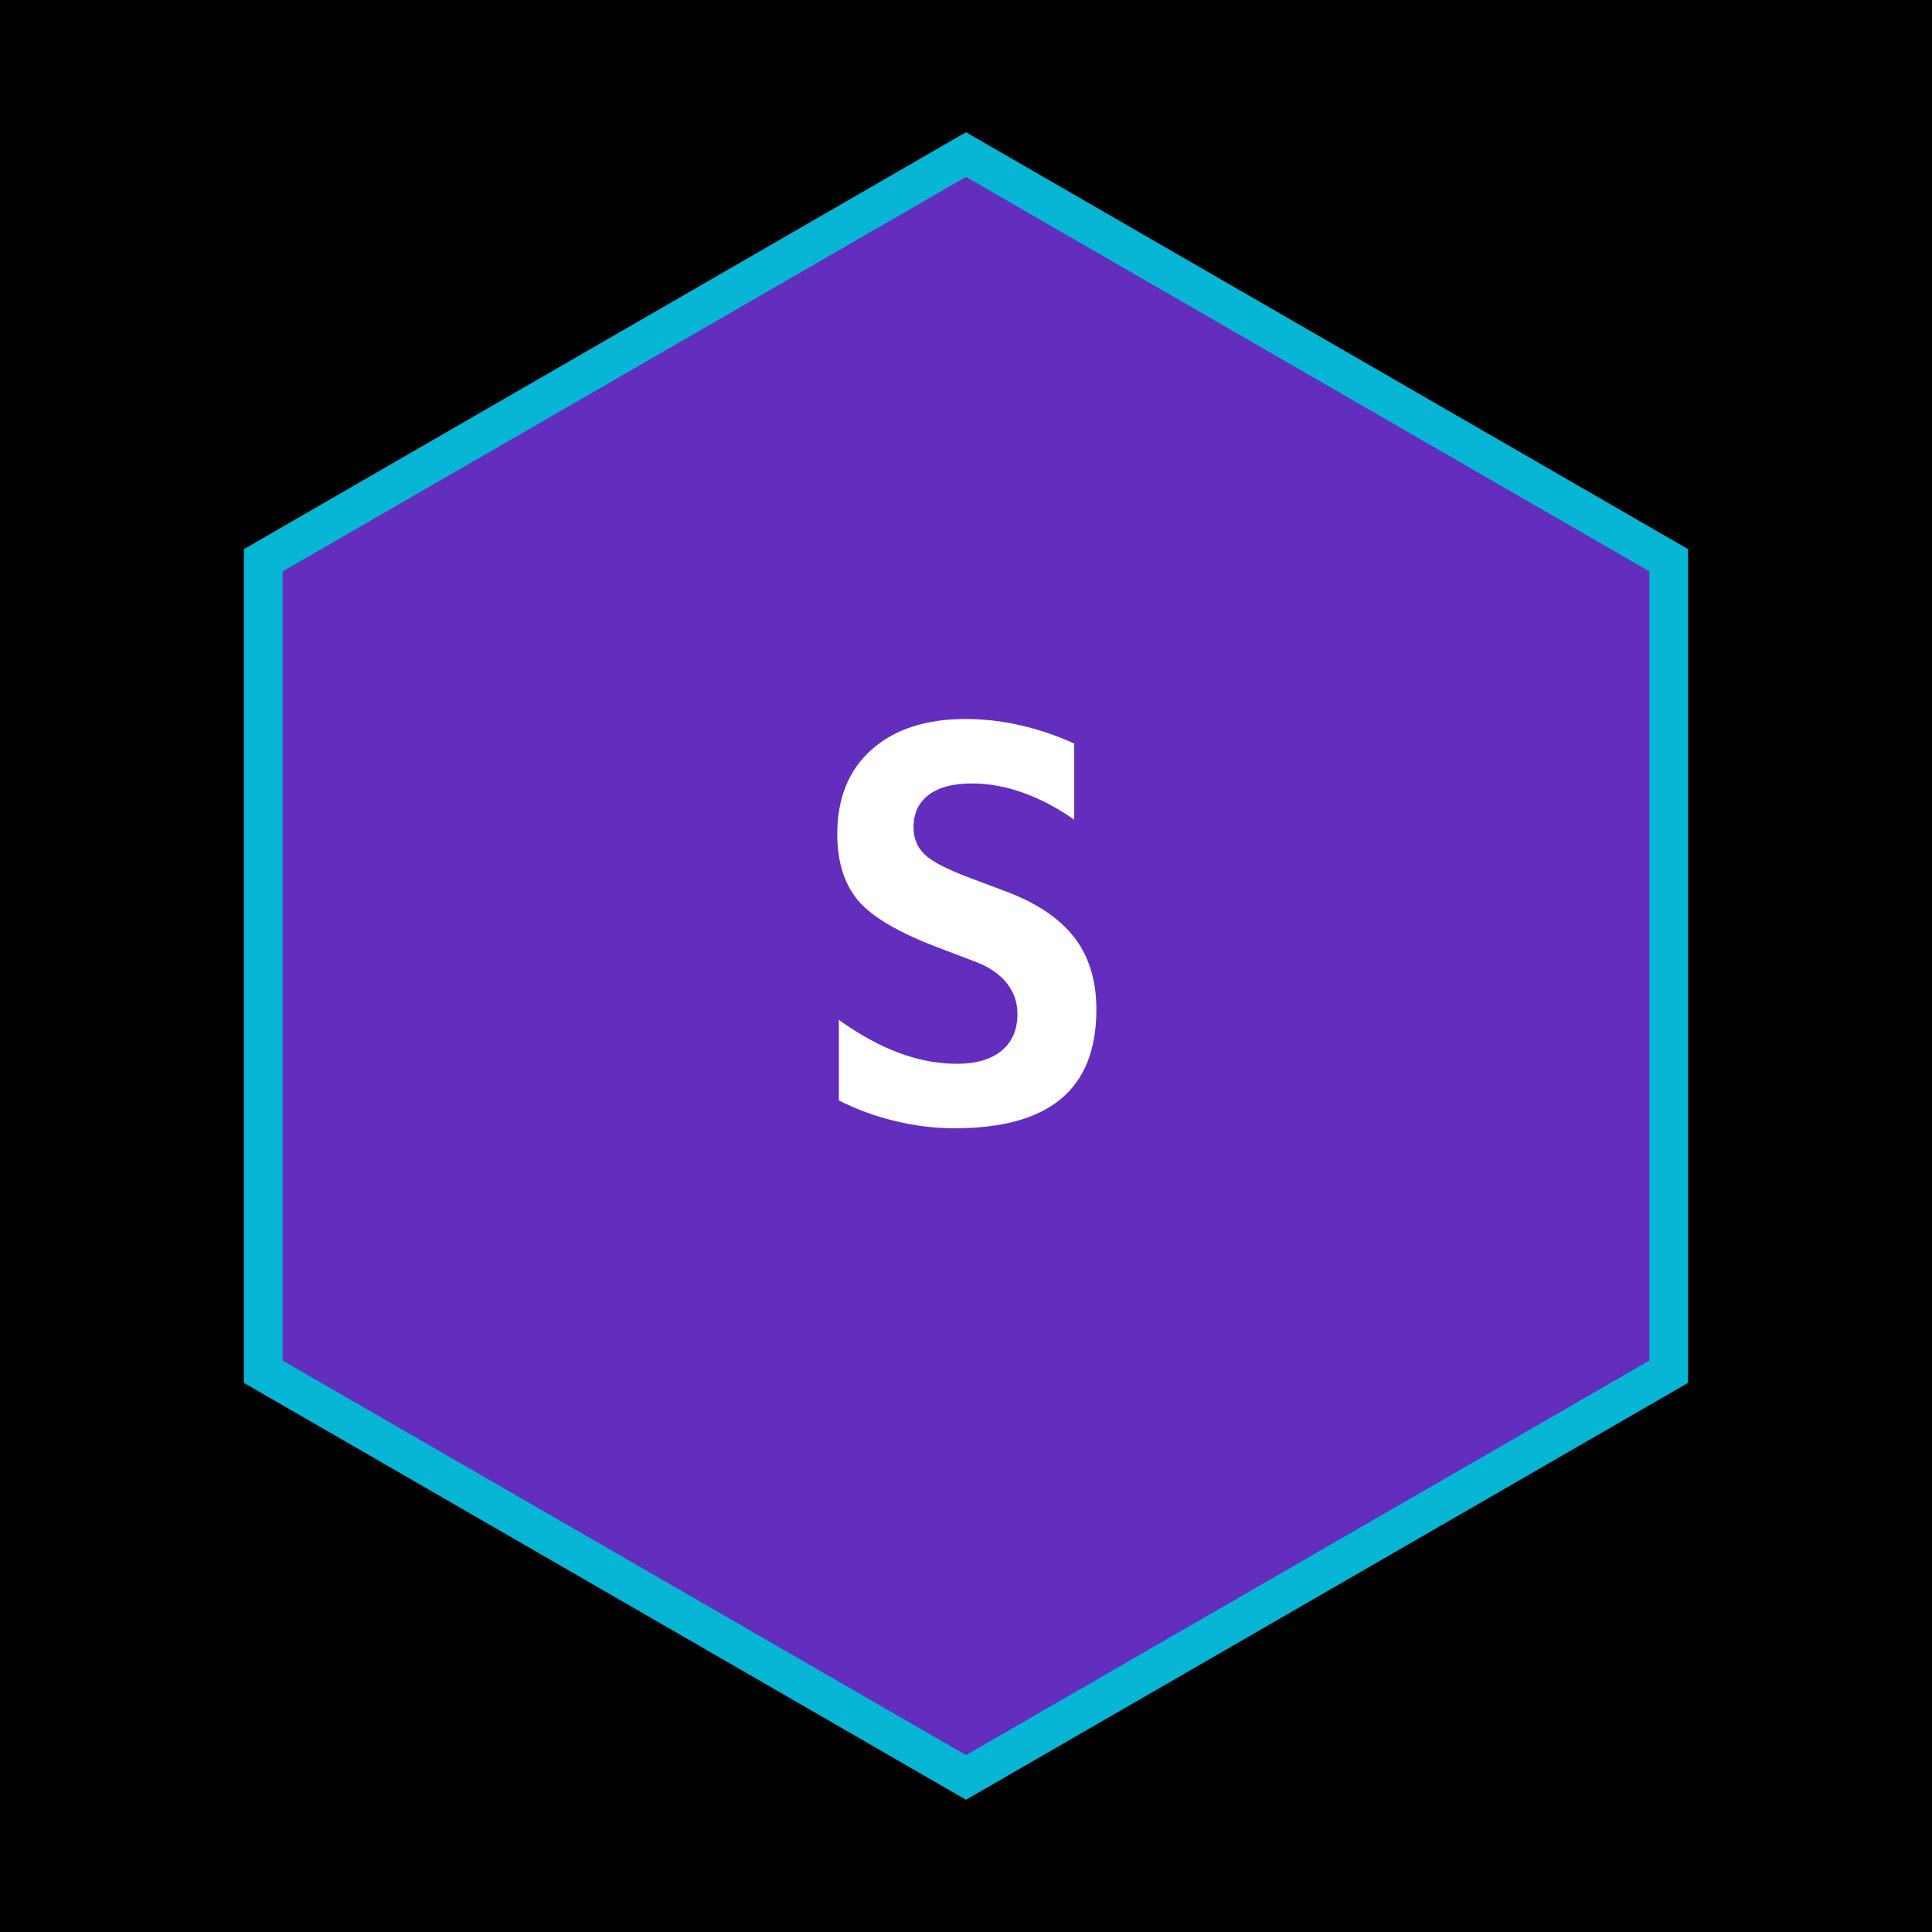
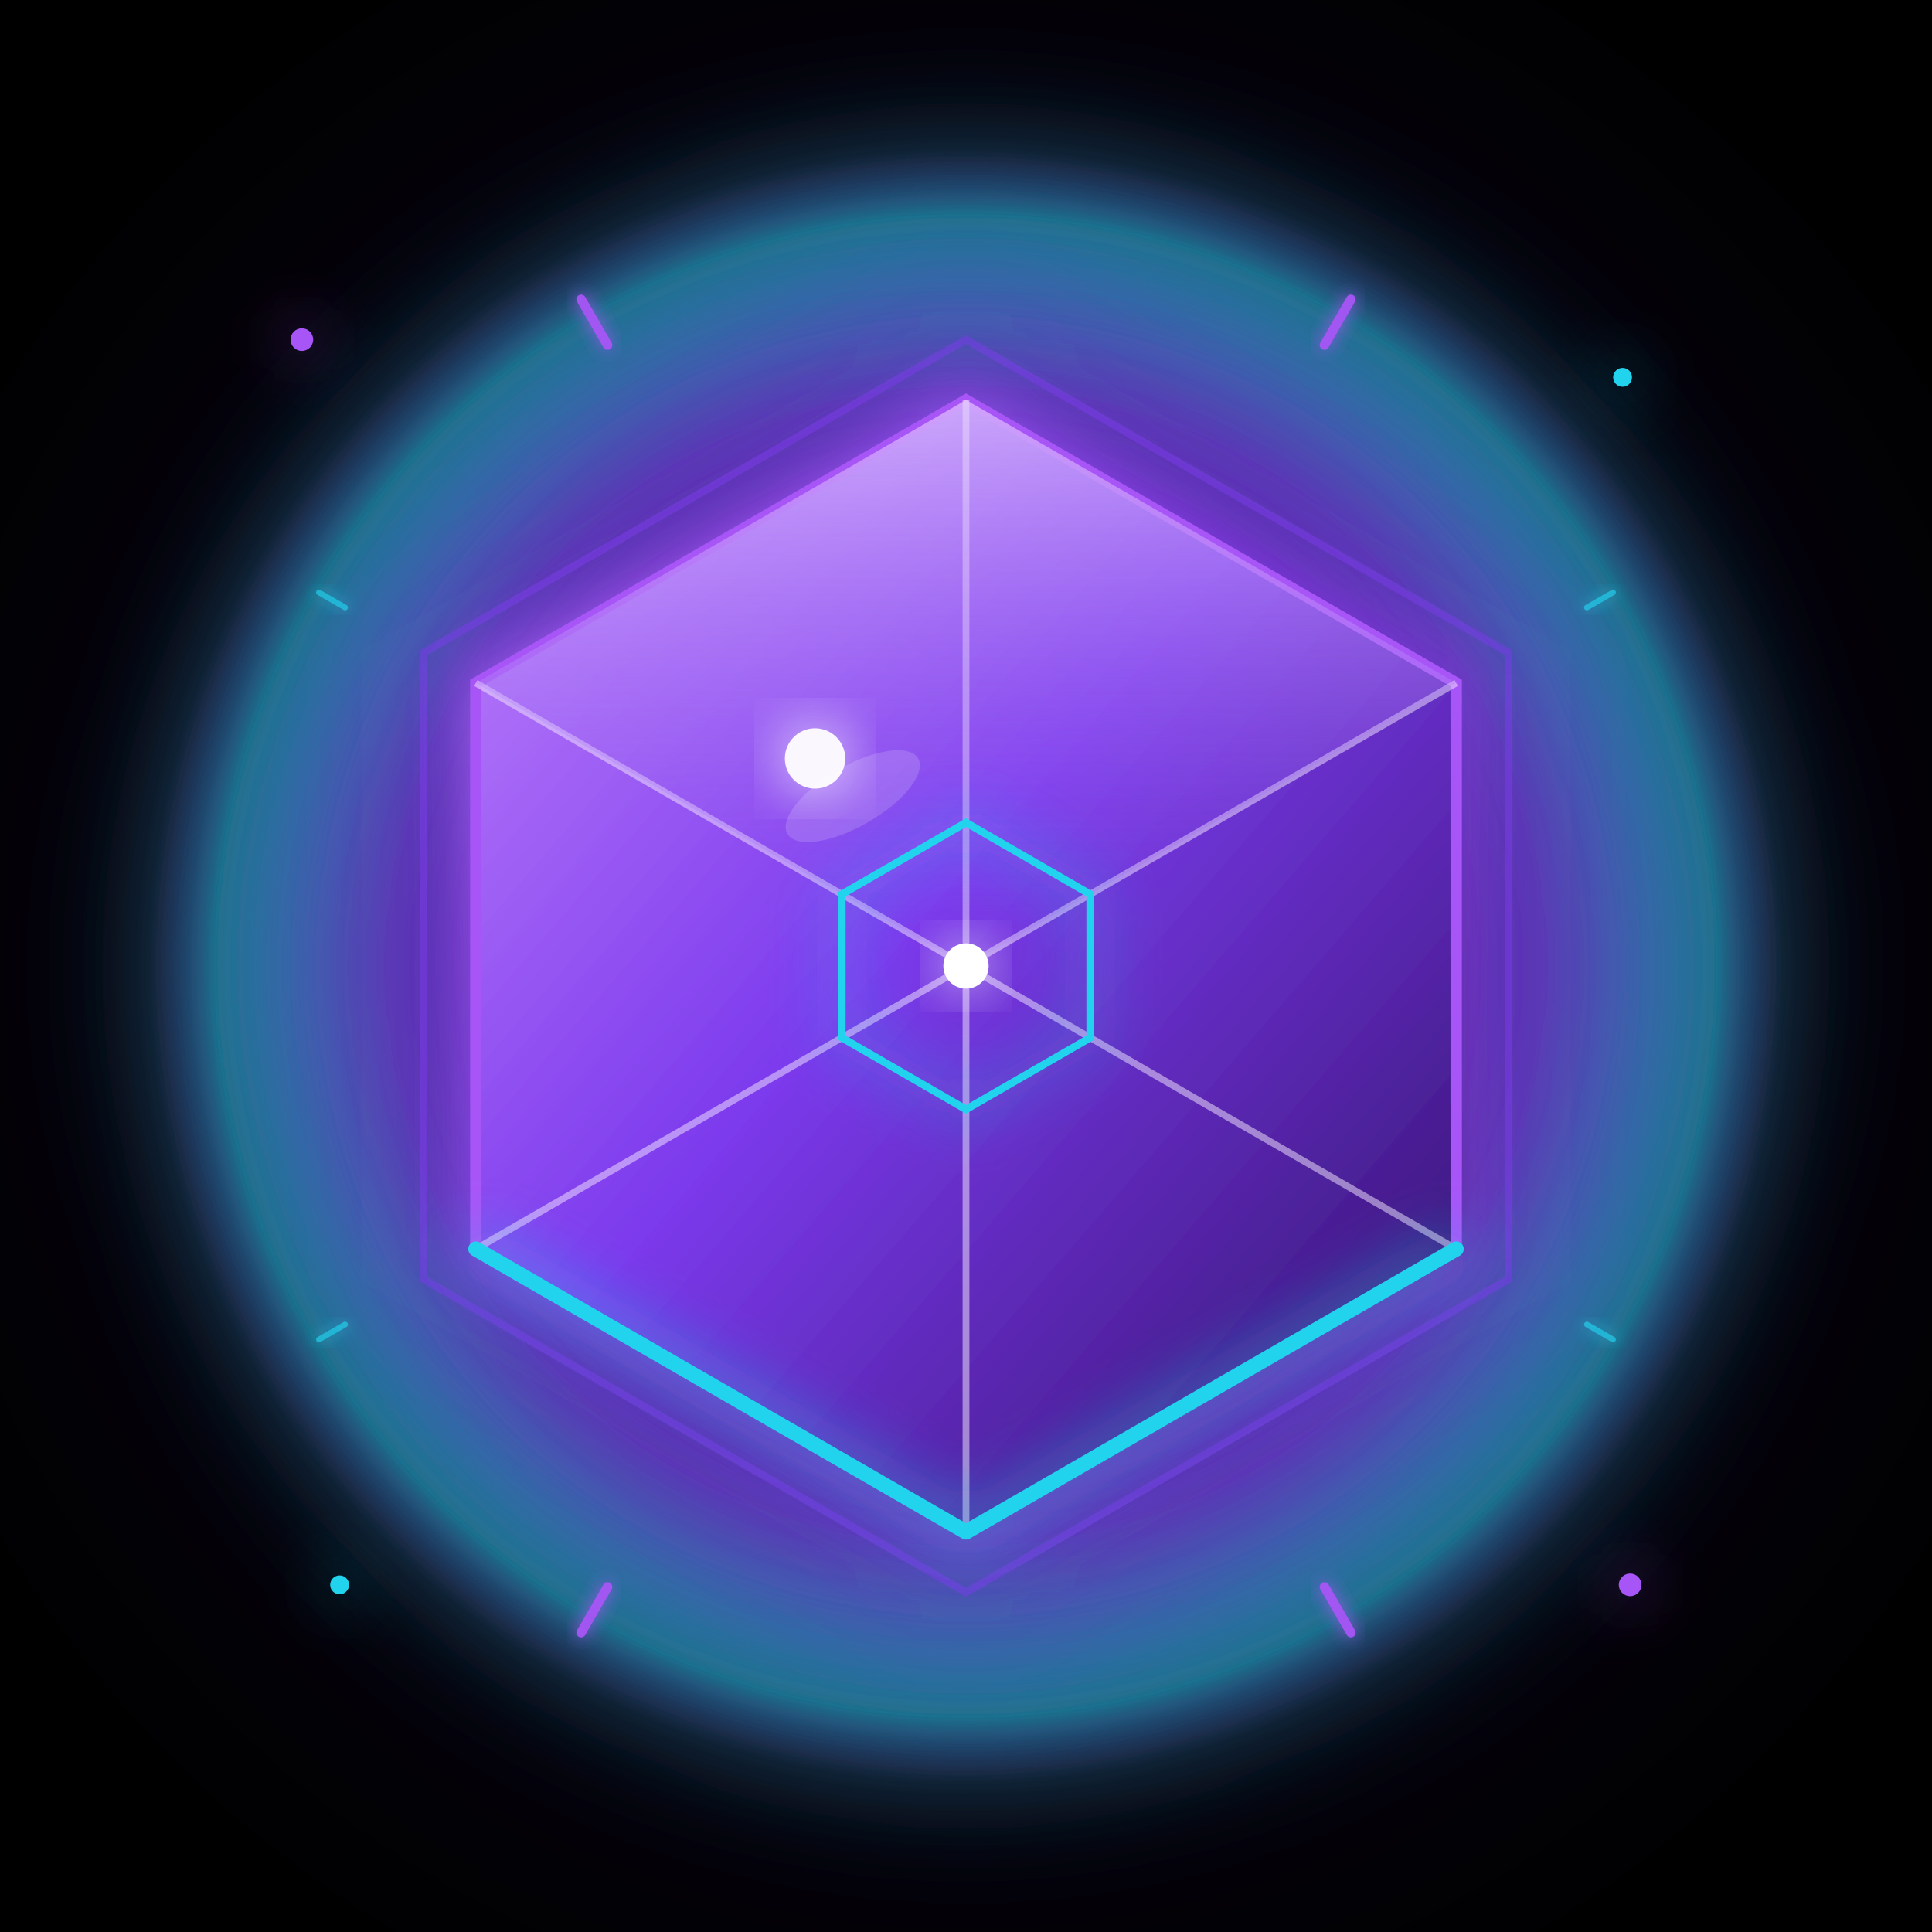
- <svg xmlns="http://www.w3.org/2000/svg" width="192" height="192" viewBox="0 0 192 192">
-   <rect width="192" height="192" fill="#000000" />
-   <polygon points="165.836,55.68 165.836,136.32 96,176.64 26.164,136.32 26.164,55.68 96,15.36" fill="#7c3aed" opacity="0.8" />
-   <polygon points="165.836,55.68 165.836,136.32 96,176.64 26.164,136.32 26.164,55.68 96,15.36" fill="none" stroke="#06b6d4" stroke-width="3.84" />
-   <text x="96" y="111.36" text-anchor="middle" font-size="53.76" fill="#ffffff" font-family="monospace" font-weight="bold">S</text>
+ <svg xmlns="http://www.w3.org/2000/svg" viewBox="0 0 512 512" width="192" height="192">
+   <defs>
+     <filter id="glow" x="-50%" y="-50%" width="200%" height="200%">
+       <feGaussianBlur stdDeviation="8" result="b" />
+       <feMerge>
+         <feMergeNode in="b" />
+         <feMergeNode in="SourceGraphic" />
+       </feMerge>
+     </filter>
+     <filter id="bloom" x="-50%" y="-50%" width="200%" height="200%">
+       <feGaussianBlur stdDeviation="18" result="b" />
+       <feMerge>
+         <feMergeNode in="b" />
+         <feMergeNode in="b" />
+         <feMergeNode in="SourceGraphic" />
+       </feMerge>
+     </filter>
+     <filter id="runeglow" x="-50%" y="-50%" width="200%" height="200%">
+       <feGaussianBlur stdDeviation="2.2" result="b" />
+       <feMerge>
+         <feMergeNode in="b" />
+         <feMergeNode in="SourceGraphic" />
+       </feMerge>
+     </filter>
+     <radialGradient id="bg" cx="50%" cy="50%" r="60%">
+       <stop offset="0%" stop-color="#1a0a3a" />
+       <stop offset="35%" stop-color="#0a0418" />
+       <stop offset="100%" stop-color="#000000" />
+     </radialGradient>
+     <linearGradient id="gemFill" x1="0%" y1="0%" x2="100%" y2="100%">
+       <stop offset="0%" stop-color="#c084fc" />
+       <stop offset="45%" stop-color="#7c3aed" />
+       <stop offset="100%" stop-color="#2e1065" />
+     </linearGradient>
+     <linearGradient id="gemFacet" x1="0%" y1="0%" x2="0%" y2="100%">
+       <stop offset="0%" stop-color="#e9d5ff" stop-opacity="0.95" />
+       <stop offset="100%" stop-color="#7c3aed" stop-opacity="0.1" />
+     </linearGradient>
+     <radialGradient id="portal" cx="50%" cy="50%" r="50%">
+       <stop offset="0%" stop-color="#7c3aed" stop-opacity="0" />
+       <stop offset="70%" stop-color="#7c3aed" stop-opacity="0.45" />
+       <stop offset="92%" stop-color="#22d3ee" stop-opacity="0.35" />
+       <stop offset="100%" stop-color="#7c3aed" stop-opacity="0" />
+     </radialGradient>
+   </defs>
+   <rect width="512" height="512" fill="#000" />
+   <rect width="512" height="512" fill="url(#bg)" />
+   <circle cx="256" cy="256" r="220" fill="url(#portal)" opacity="0.9" filter="url(#bloom)" />
+   <line x1="446" y1="256" x2="460" y2="256" stroke="#a855f7" stroke-width="2.5" stroke-linecap="round" opacity="0.95" filter="url(#runeglow)" />
+   <line x1="351" y1="420.545" x2="358" y2="432.669" stroke="#a855f7" stroke-width="2.5" stroke-linecap="round" opacity="0.95" filter="url(#runeglow)" />
+   <line x1="161" y1="420.545" x2="154" y2="432.669" stroke="#a855f7" stroke-width="2.5" stroke-linecap="round" opacity="0.95" filter="url(#runeglow)" />
+   <line x1="66" y1="256" x2="52" y2="256" stroke="#a855f7" stroke-width="2.5" stroke-linecap="round" opacity="0.95" filter="url(#runeglow)" />
+   <line x1="161" y1="91.455" x2="154" y2="79.331" stroke="#a855f7" stroke-width="2.5" stroke-linecap="round" opacity="0.95" filter="url(#runeglow)" />
+   <line x1="351" y1="91.455" x2="358" y2="79.331" stroke="#a855f7" stroke-width="2.5" stroke-linecap="round" opacity="0.95" filter="url(#runeglow)" />
+   <line x1="420.545" y1="351" x2="427.473" y2="355" stroke="#22d3ee" stroke-width="1.5" stroke-linecap="round" opacity="0.7" filter="url(#runeglow)" />
+   <line x1="256" y1="446" x2="256" y2="454" stroke="#22d3ee" stroke-width="1.5" stroke-linecap="round" opacity="0.7" filter="url(#runeglow)" />
+   <line x1="91.455" y1="351" x2="84.527" y2="355" stroke="#22d3ee" stroke-width="1.5" stroke-linecap="round" opacity="0.7" filter="url(#runeglow)" />
+   <line x1="91.455" y1="161" x2="84.527" y2="157" stroke="#22d3ee" stroke-width="1.5" stroke-linecap="round" opacity="0.7" filter="url(#runeglow)" />
+   <line x1="256" y1="66" x2="256" y2="58" stroke="#22d3ee" stroke-width="1.5" stroke-linecap="round" opacity="0.7" filter="url(#runeglow)" />
+   <line x1="420.545" y1="161" x2="427.473" y2="157" stroke="#22d3ee" stroke-width="1.5" stroke-linecap="round" opacity="0.7" filter="url(#runeglow)" />
+   <path d="M256,90L399.76,173L399.76,339L256,422L112.24,339L112.24,173Z" fill="none" stroke="#7c3aed" stroke-width="2" opacity="0.5" filter="url(#bloom)" />
+   <path d="M256,106L385.904,181L385.904,331L256,406L126.096,331L126.096,181Z" fill="url(#gemFill)" stroke="#a855f7" stroke-width="3" filter="url(#glow)" />
+   <line x1="256" y1="256" x2="256" y2="106" stroke="#f5e9ff" stroke-width="1.8" opacity="0.5" />
+   <line x1="256" y1="256" x2="385.904" y2="181" stroke="#f5e9ff" stroke-width="1.8" opacity="0.5" />
+   <line x1="256" y1="256" x2="385.904" y2="331" stroke="#f5e9ff" stroke-width="1.8" opacity="0.5" />
+   <line x1="256" y1="256" x2="256" y2="406" stroke="#f5e9ff" stroke-width="1.8" opacity="0.5" />
+   <line x1="256" y1="256" x2="126.096" y2="331" stroke="#f5e9ff" stroke-width="1.8" opacity="0.5" />
+   <line x1="256" y1="256" x2="126.096" y2="181" stroke="#f5e9ff" stroke-width="1.8" opacity="0.5" />
+   <path d="M 126.096 181 L 256 106 L 385.904 181 L 256 256 Z" fill="url(#gemFacet)" opacity="0.65" />
+   <path d="M256,218L288.909,237L288.909,275L256,294L223.091,275L223.091,237Z" fill="none" stroke="#22d3ee" stroke-width="2" filter="url(#glow)" />
+   <circle cx="256" cy="256" r="6" fill="#fff" filter="url(#glow)" />
+   <path d="M 385.904 331 L 256 406 L 126.096 331" fill="none" stroke="#22d3ee" stroke-width="4" stroke-linecap="round" stroke-linejoin="round" filter="url(#glow)" />
+   <circle cx="216" cy="201" r="8" fill="#fff" opacity="0.95" filter="url(#glow)" />
+   <ellipse cx="226" cy="211" rx="20" ry="8" fill="#fff" opacity="0.15" transform="rotate(-30 226 211)" />
+   <g filter="url(#glow)">
+     <circle cx="80" cy="90" r="3" fill="#a855f7" />
+     <circle cx="430" cy="100" r="2.5" fill="#22d3ee" />
+     <circle cx="90" cy="420" r="2.5" fill="#22d3ee" />
+     <circle cx="432" cy="420" r="3" fill="#a855f7" />
+   </g>
</svg>
